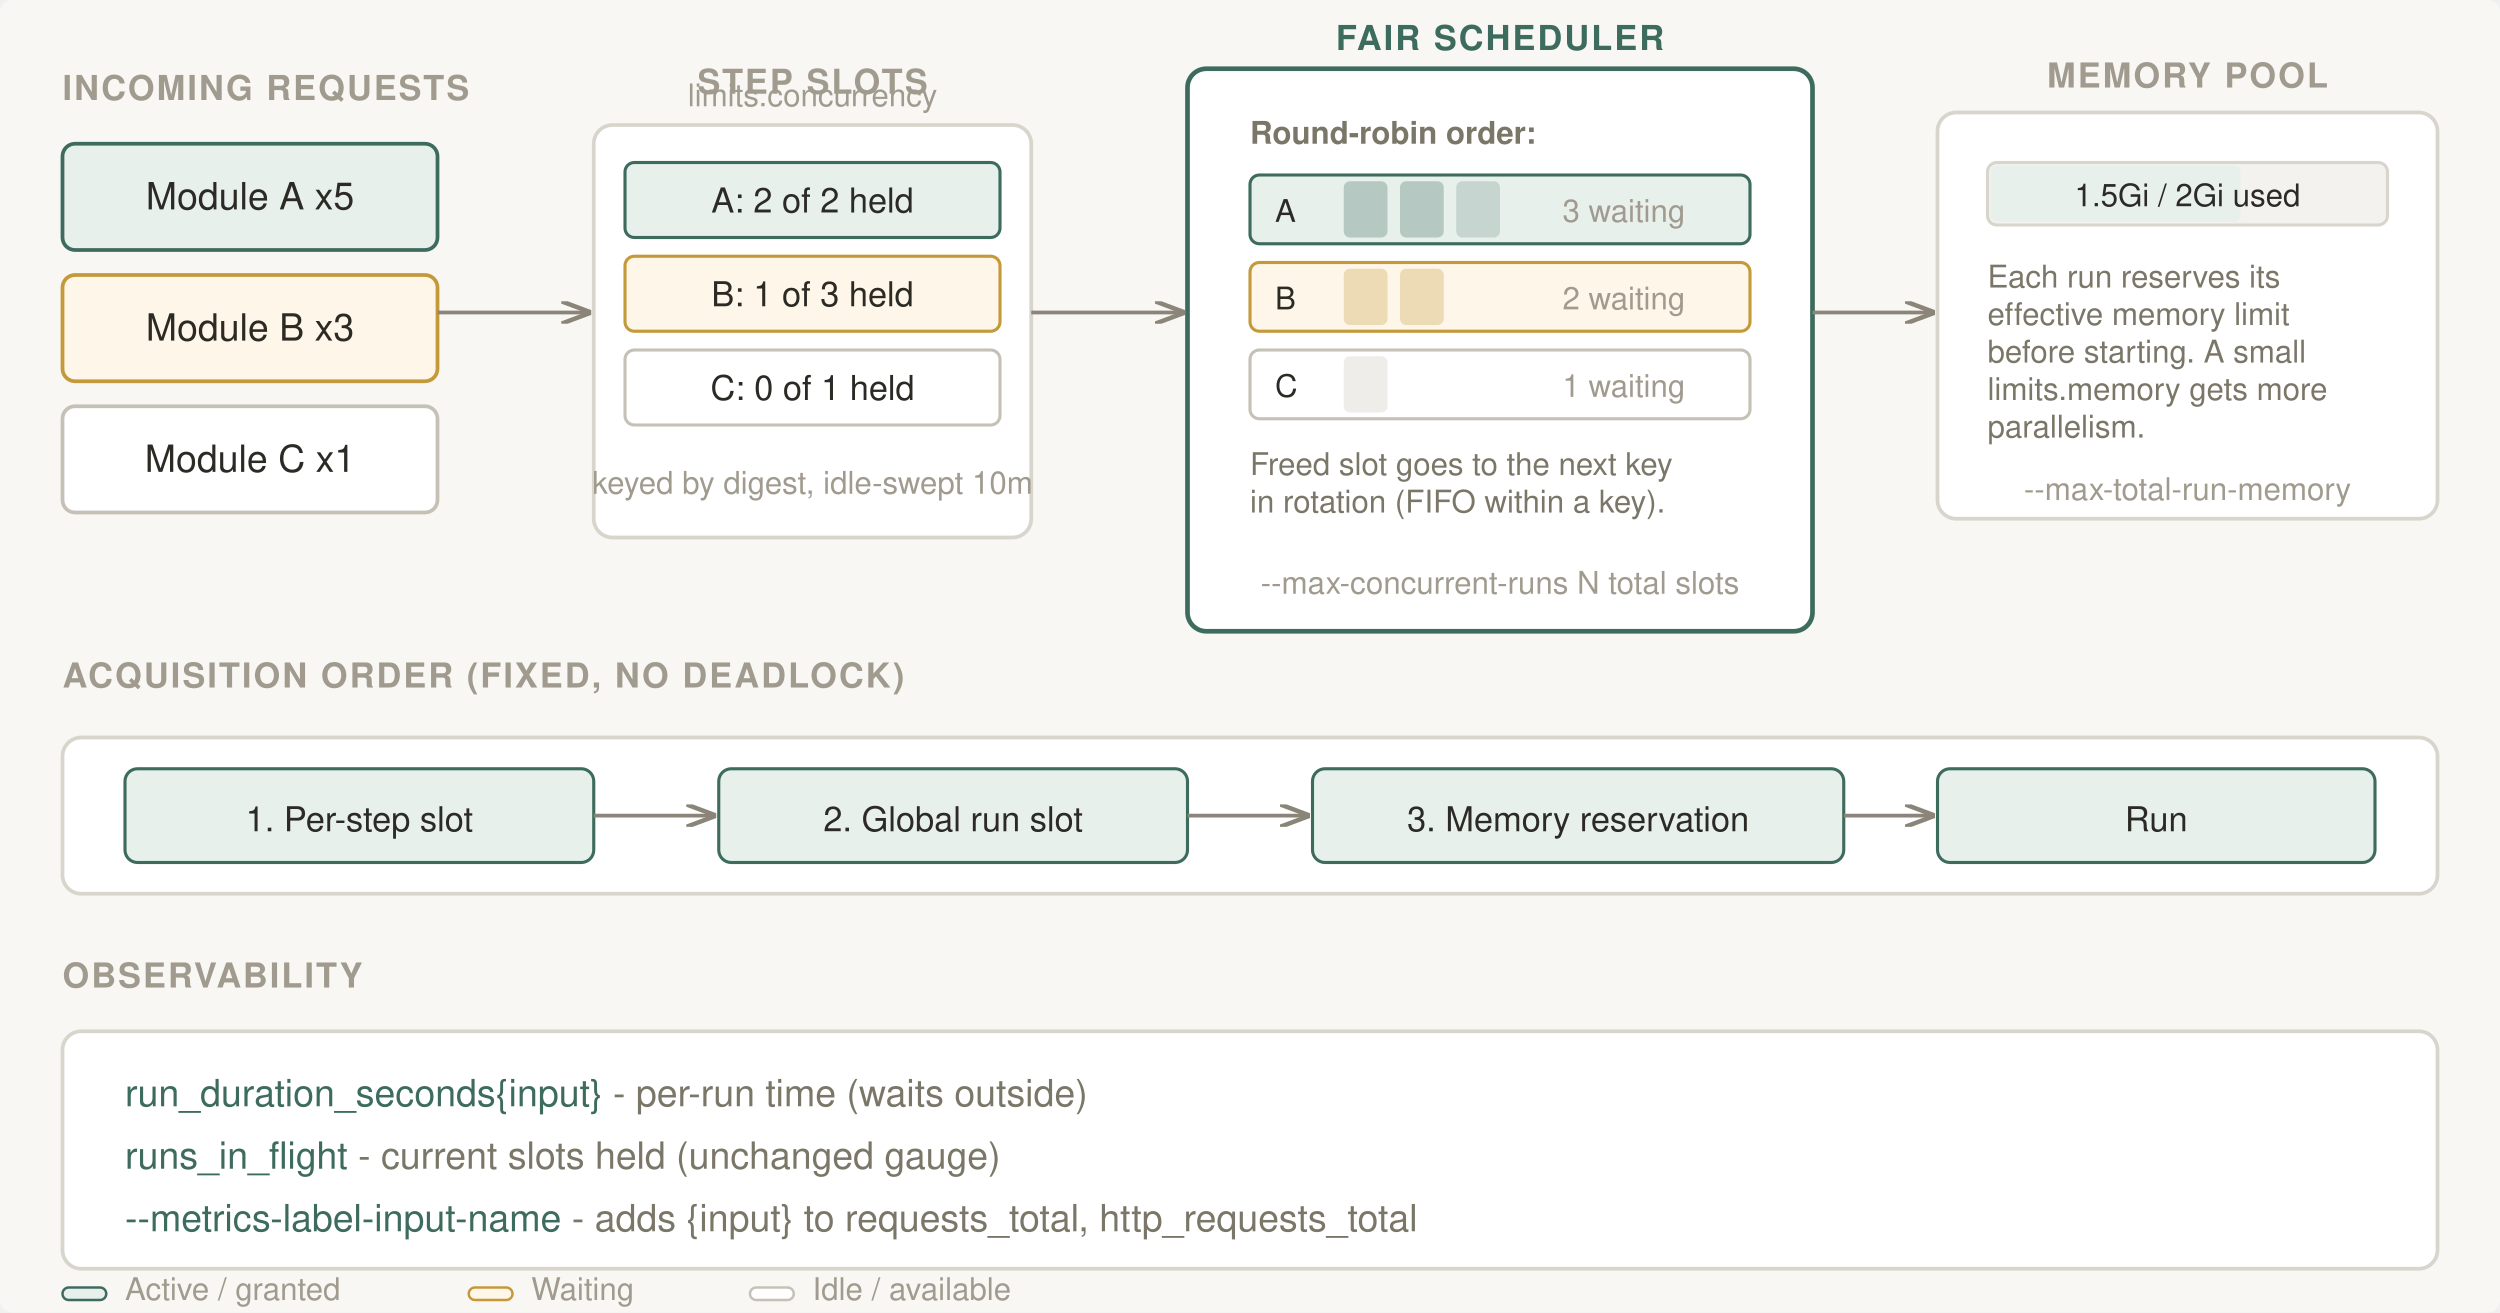
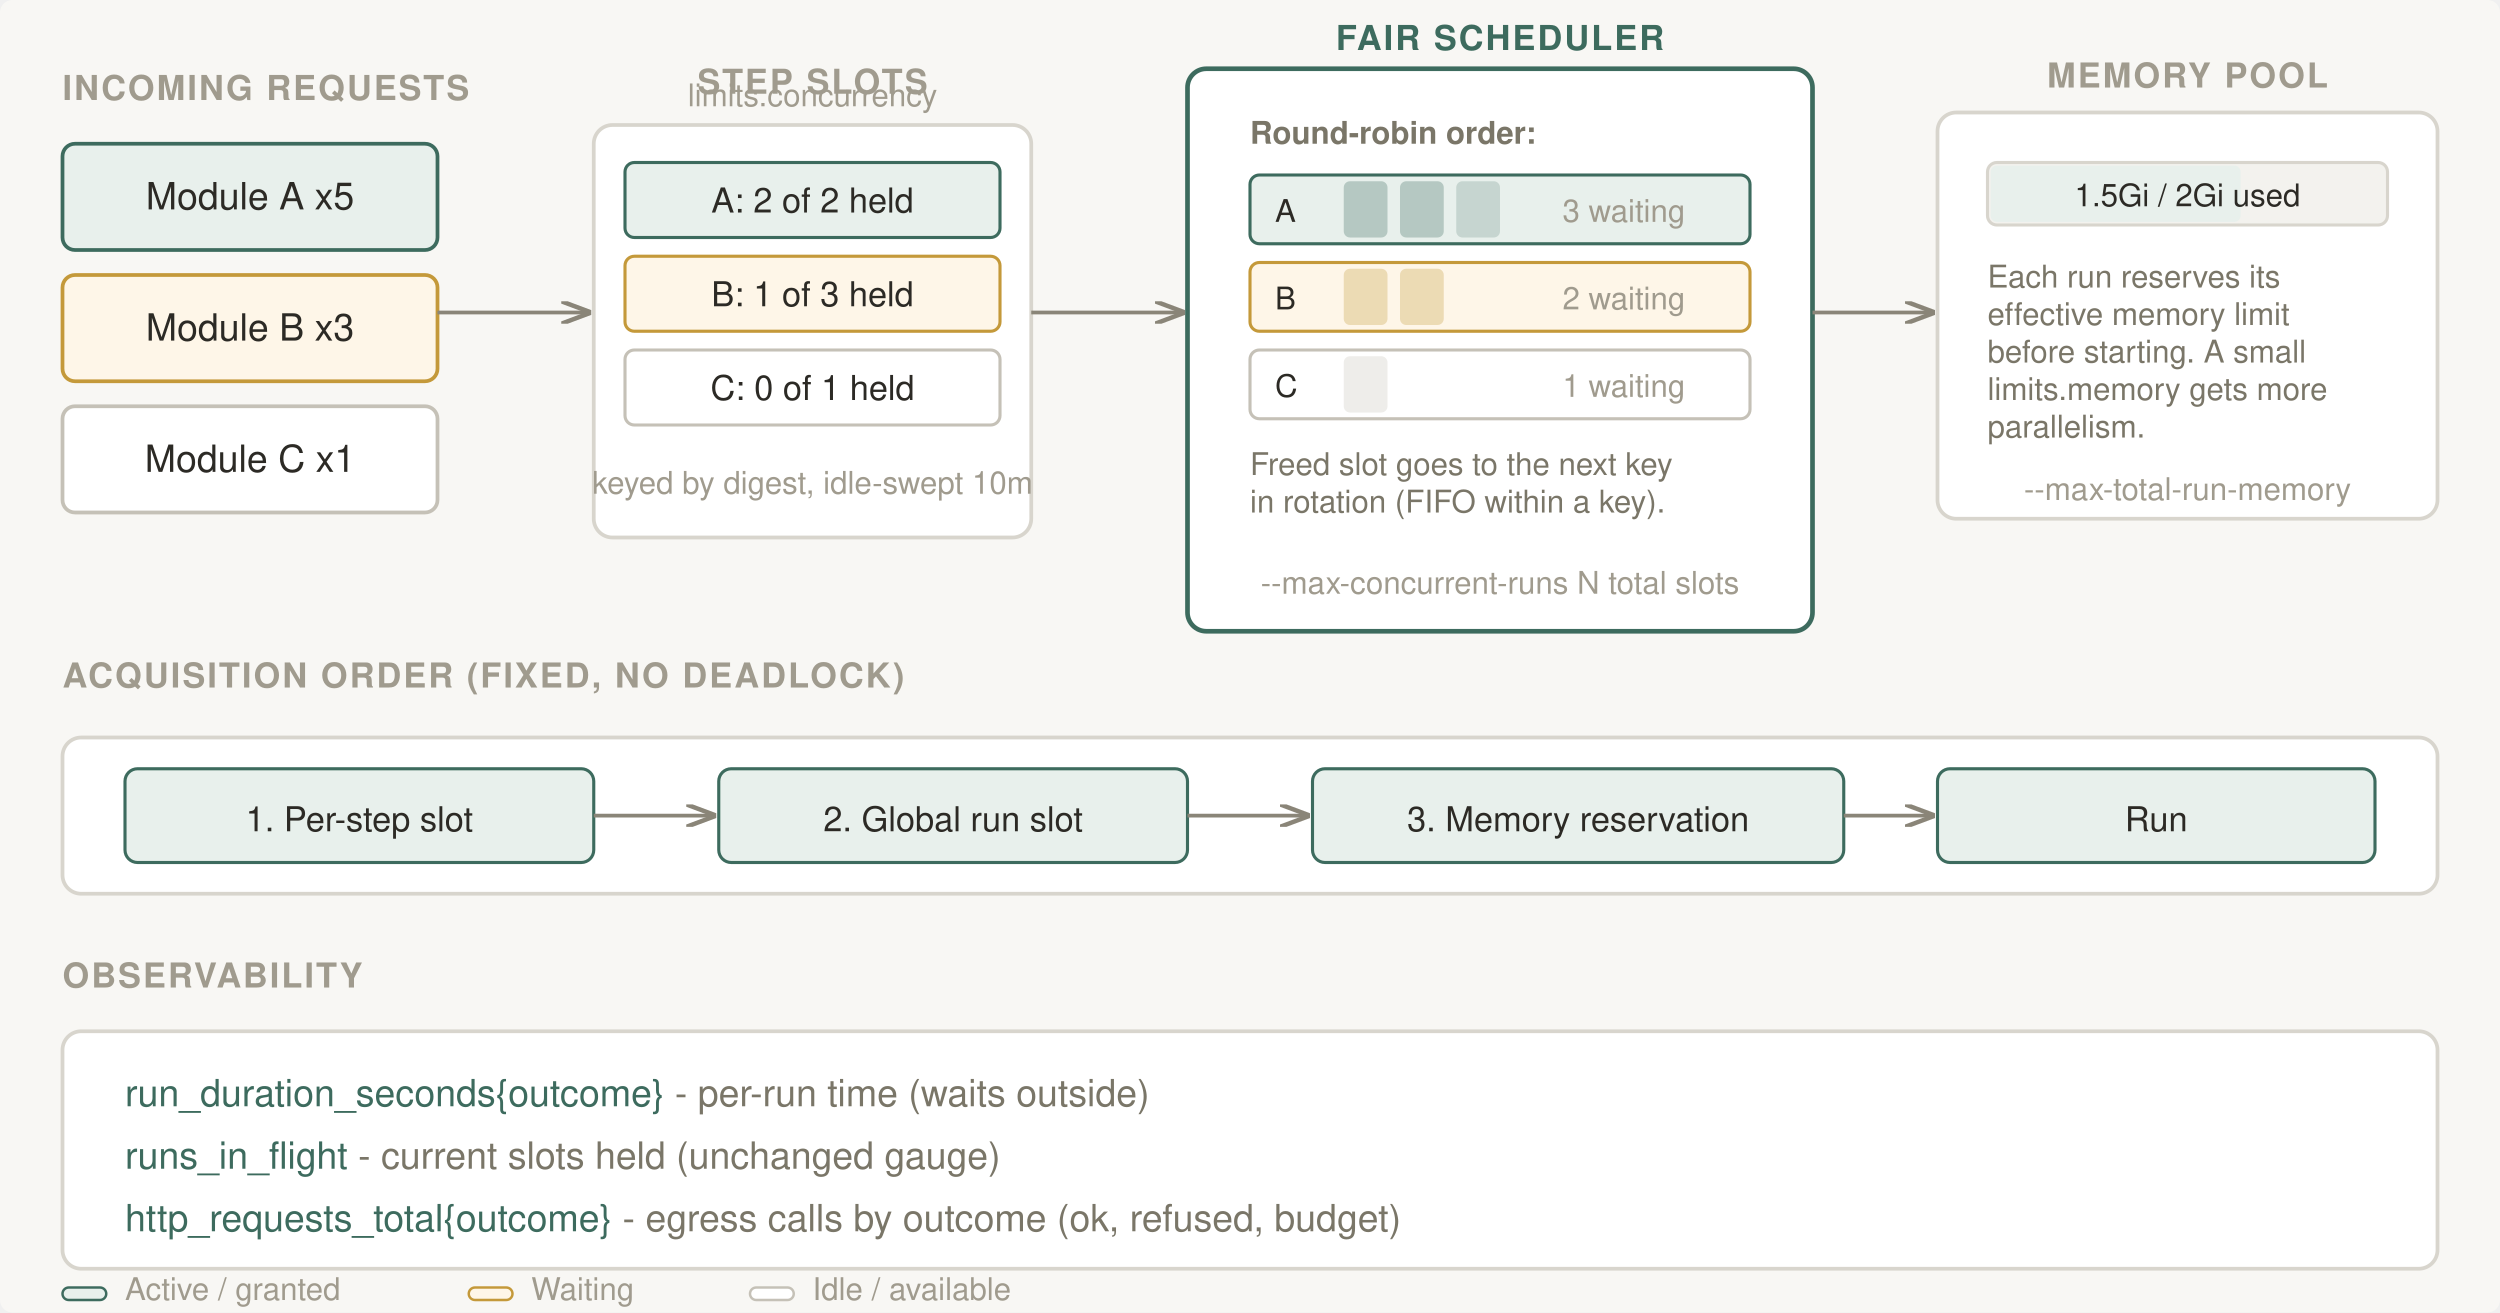
<svg xmlns="http://www.w3.org/2000/svg" viewBox="0 0 800 420" font-family="Helvetica Neue, Helvetica, Arial, sans-serif">
  <defs>
    <marker id="ar" markerWidth="8" markerHeight="6" refX="7" refY="3" orient="auto">
      <path d="M0,0 L8,3 L0,6" fill="none" stroke="#8a8578" stroke-width="1.2" />
    </marker>
  </defs>
  <rect width="800" height="420" fill="#f8f7f4" rx="4" />
  <text x="20" y="32" font-size="11" font-weight="600" fill="#a09b8e" letter-spacing="0.06em">INCOMING REQUESTS</text>
  <rect x="20" y="46" width="120" height="34" rx="4" fill="#e8f0ec" stroke="#3d6b5e" stroke-width="1.2" />
  <text x="80" y="67" text-anchor="middle" font-size="12" fill="#2c2a25">Module A  x5</text>
  <rect x="20" y="88" width="120" height="34" rx="4" fill="#fef6e8" stroke="#c4993a" stroke-width="1.2" />
  <text x="80" y="109" text-anchor="middle" font-size="12" fill="#2c2a25">Module B  x3</text>
  <rect x="20" y="130" width="120" height="34" rx="4" fill="#ffffff" stroke="#c5c1b7" stroke-width="1.2" />
  <text x="80" y="151" text-anchor="middle" font-size="12" fill="#2c2a25">Module C  x1</text>
  <line x1="140" y1="100" x2="188" y2="100" stroke="#8a8578" stroke-width="1.2" marker-end="url(#ar)" />
  <rect x="190" y="40" width="140" height="132" rx="6" fill="#ffffff" stroke="#d8d5cd" stroke-width="1.2" />
  <text x="260" y="30" text-anchor="middle" font-size="11" font-weight="600" fill="#a09b8e" letter-spacing="0.06em">STEP SLOTS</text>
  <text x="260" y="34" text-anchor="middle" font-size="10" fill="#a09b8e">limits.concurrency</text>
  <rect x="200" y="52" width="120" height="24" rx="3" fill="#e8f0ec" stroke="#3d6b5e" stroke-width="1" />
  <text x="260" y="68" text-anchor="middle" font-size="11" fill="#2c2a25">A: 2 of 2 held</text>
  <rect x="200" y="82" width="120" height="24" rx="3" fill="#fef6e8" stroke="#c4993a" stroke-width="1" />
  <text x="260" y="98" text-anchor="middle" font-size="11" fill="#2c2a25">B: 1 of 3 held</text>
  <rect x="200" y="112" width="120" height="24" rx="3" fill="#ffffff" stroke="#c5c1b7" stroke-width="1" />
  <text x="260" y="128" text-anchor="middle" font-size="11" fill="#2c2a25">C: 0 of 1 held</text>
  <text x="260" y="158" text-anchor="middle" font-size="10" fill="#a09b8e">keyed by digest, idle-swept 10m</text>
  <line x1="330" y1="100" x2="378" y2="100" stroke="#8a8578" stroke-width="1.2" marker-end="url(#ar)" />
  <rect x="380" y="22" width="200" height="180" rx="6" fill="#ffffff" stroke="#3d6b5e" stroke-width="1.5" />
  <text x="480" y="16" text-anchor="middle" font-size="11" font-weight="600" fill="#3d6b5e" letter-spacing="0.06em">FAIR SCHEDULER</text>
  <text x="400" y="46" font-size="10" font-weight="600" fill="#7a7668">Round-robin order:</text>
  <rect x="400" y="56" width="160" height="22" rx="3" fill="#e8f0ec" stroke="#3d6b5e" stroke-width="1" />
  <text x="408" y="71" font-size="10" fill="#2c2a25" font-weight="500">A</text>
  <rect x="430" y="58" width="14" height="18" rx="2" fill="#3d6b5e" opacity="0.3" />
  <rect x="448" y="58" width="14" height="18" rx="2" fill="#3d6b5e" opacity="0.3" />
  <rect x="466" y="58" width="14" height="18" rx="2" fill="#3d6b5e" opacity="0.2" />
  <text x="500" y="71" font-size="10" fill="#a09b8e">3 waiting</text>
  <rect x="400" y="84" width="160" height="22" rx="3" fill="#fef6e8" stroke="#c4993a" stroke-width="1" />
  <text x="408" y="99" font-size="10" fill="#2c2a25" font-weight="500">B</text>
  <rect x="430" y="86" width="14" height="18" rx="2" fill="#c4993a" opacity="0.3" />
  <rect x="448" y="86" width="14" height="18" rx="2" fill="#c4993a" opacity="0.3" />
  <text x="500" y="99" font-size="10" fill="#a09b8e">2 waiting</text>
  <rect x="400" y="112" width="160" height="22" rx="3" fill="#ffffff" stroke="#c5c1b7" stroke-width="1" />
  <text x="408" y="127" font-size="10" fill="#2c2a25" font-weight="500">C</text>
  <rect x="430" y="114" width="14" height="18" rx="2" fill="#c5c1b7" opacity="0.3" />
  <text x="500" y="127" font-size="10" fill="#a09b8e">1 waiting</text>
  <text x="400" y="152" font-size="10" fill="#7a7668">Freed slot goes to the next key</text>
  <text x="400" y="164" font-size="10" fill="#7a7668">in rotation (FIFO within a key).</text>
  <text x="480" y="190" text-anchor="middle" font-size="10" fill="#a09b8e">--max-concurrent-runs N total slots</text>
  <line x1="580" y1="100" x2="618" y2="100" stroke="#8a8578" stroke-width="1.2" marker-end="url(#ar)" />
  <rect x="620" y="36" width="160" height="130" rx="6" fill="#ffffff" stroke="#d8d5cd" stroke-width="1.2" />
  <text x="700" y="28" text-anchor="middle" font-size="11" font-weight="600" fill="#a09b8e" letter-spacing="0.06em">MEMORY POOL</text>
  <rect x="636" y="52" width="128" height="20" rx="3" fill="#f3f2ee" stroke="#d8d5cd" stroke-width="1" />
  <rect x="637" y="53" width="80" height="18" rx="2" fill="#e8f0ec" />
  <text x="700" y="66" text-anchor="middle" font-size="10" fill="#2c2a25">1.5Gi / 2Gi used</text>
  <text x="636" y="92" font-size="10" fill="#7a7668">Each run reserves its</text>
  <text x="636" y="104" font-size="10" fill="#7a7668">effective memory limit</text>
  <text x="636" y="116" font-size="10" fill="#7a7668">before starting. A small</text>
  <text x="636" y="128" font-size="10" fill="#7a7668">limits.memory gets more</text>
  <text x="636" y="140" font-size="10" fill="#7a7668">parallelism.</text>
  <text x="700" y="160" text-anchor="middle" font-size="10" fill="#a09b8e">--max-total-run-memory</text>
  <text x="20" y="220" font-size="11" font-weight="600" fill="#a09b8e" letter-spacing="0.06em">ACQUISITION ORDER (FIXED, NO DEADLOCK)</text>
  <rect x="20" y="236" width="760" height="50" rx="6" fill="#ffffff" stroke="#d8d5cd" stroke-width="1.2" />
  <rect x="40" y="246" width="150" height="30" rx="4" fill="#e8f0ec" stroke="#3d6b5e" stroke-width="1" />
  <text x="115" y="266" text-anchor="middle" font-size="11" font-weight="500" fill="#2c2a25">1. Per-step slot</text>
  <line x1="190" y1="261" x2="228" y2="261" stroke="#8a8578" stroke-width="1.2" marker-end="url(#ar)" />
  <rect x="230" y="246" width="150" height="30" rx="4" fill="#e8f0ec" stroke="#3d6b5e" stroke-width="1" />
  <text x="305" y="266" text-anchor="middle" font-size="11" font-weight="500" fill="#2c2a25">2. Global run slot</text>
  <line x1="380" y1="261" x2="418" y2="261" stroke="#8a8578" stroke-width="1.2" marker-end="url(#ar)" />
  <rect x="420" y="246" width="170" height="30" rx="4" fill="#e8f0ec" stroke="#3d6b5e" stroke-width="1" />
  <text x="505" y="266" text-anchor="middle" font-size="11" font-weight="500" fill="#2c2a25">3. Memory reservation</text>
  <line x1="590" y1="261" x2="618" y2="261" stroke="#8a8578" stroke-width="1.2" marker-end="url(#ar)" />
  <rect x="620" y="246" width="140" height="30" rx="4" fill="#e8f0ec" stroke="#3d6b5e" stroke-width="1" />
  <text x="690" y="266" text-anchor="middle" font-size="11" font-weight="500" fill="#2c2a25">Run</text>
  <text x="20" y="316" font-size="11" font-weight="600" fill="#a09b8e" letter-spacing="0.06em">OBSERVABILITY</text>
  <rect x="20" y="330" width="760" height="76" rx="6" fill="#ffffff" stroke="#d8d5cd" stroke-width="1.2" />
  <text x="40" y="354" font-size="12" fill="#2c2a25">
-     <tspan font-weight="500" fill="#3d6b5e">run_duration_seconds{input}</tspan>
+     <tspan font-weight="500" fill="#3d6b5e">run_duration_seconds{outcome}</tspan>
    <tspan fill="#7a7668"> - per-run time (waits outside)</tspan>
  </text>
  <text x="40" y="374" font-size="12" fill="#2c2a25">
    <tspan font-weight="500" fill="#3d6b5e">runs_in_flight</tspan>
    <tspan fill="#7a7668"> - current slots held (unchanged gauge)</tspan>
  </text>
  <text x="40" y="394" font-size="12" fill="#2c2a25">
-     <tspan font-weight="500" fill="#3d6b5e">--metrics-label-input-name</tspan>
-     <tspan fill="#7a7668"> - adds {input} to requests_total, http_requests_total</tspan>
+     <tspan font-weight="500" fill="#3d6b5e">http_requests_total{outcome}</tspan>
+     <tspan fill="#7a7668"> - egress calls by outcome (ok, refused, budget)</tspan>
  </text>
  <rect x="20" y="412" width="14" height="4" rx="2" fill="#e8f0ec" stroke="#3d6b5e" stroke-width="0.8" />
  <text x="40" y="416" font-size="10" fill="#a09b8e">Active / granted</text>
  <rect x="150" y="412" width="14" height="4" rx="2" fill="#fef6e8" stroke="#c4993a" stroke-width="0.8" />
  <text x="170" y="416" font-size="10" fill="#a09b8e">Waiting</text>
  <rect x="240" y="412" width="14" height="4" rx="2" fill="#ffffff" stroke="#c5c1b7" stroke-width="0.8" />
  <text x="260" y="416" font-size="10" fill="#a09b8e">Idle / available</text>
</svg>
